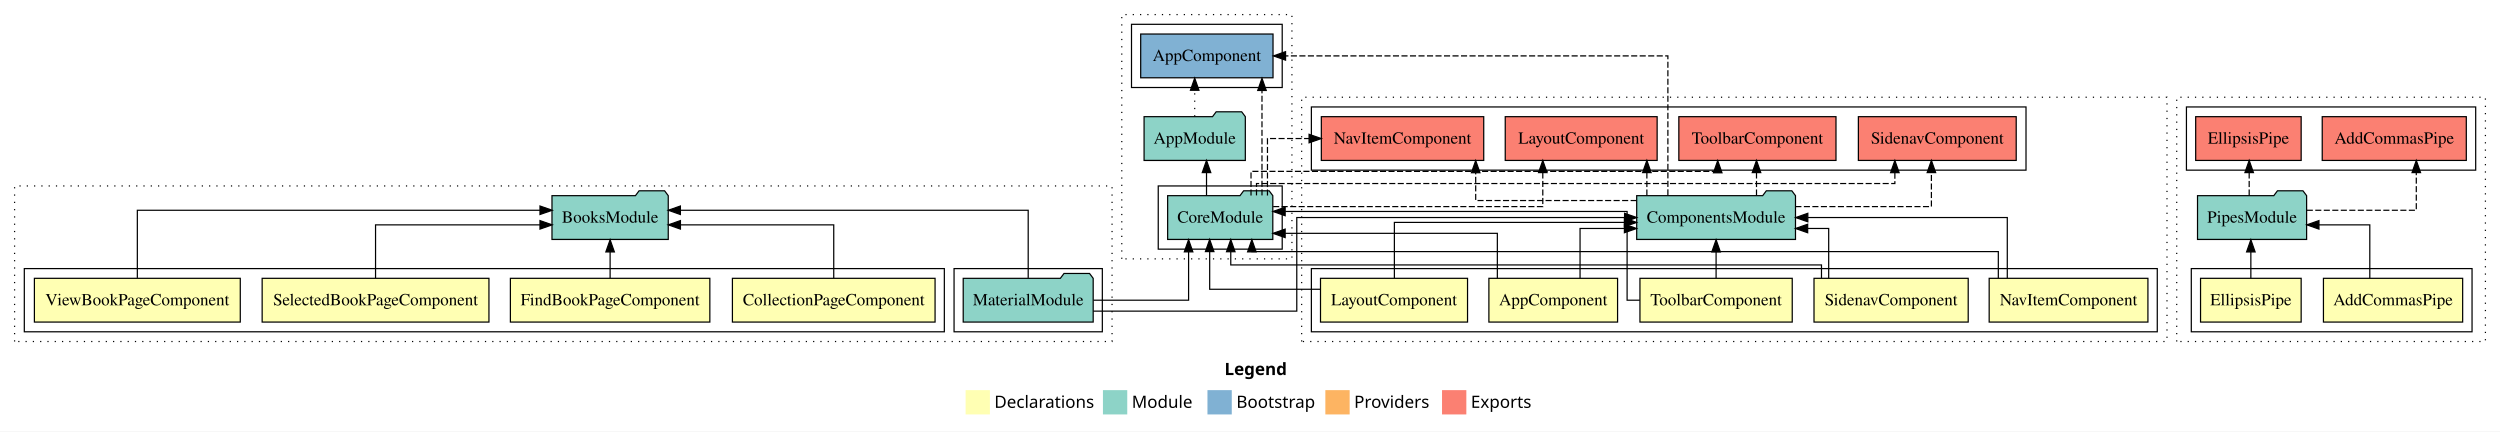
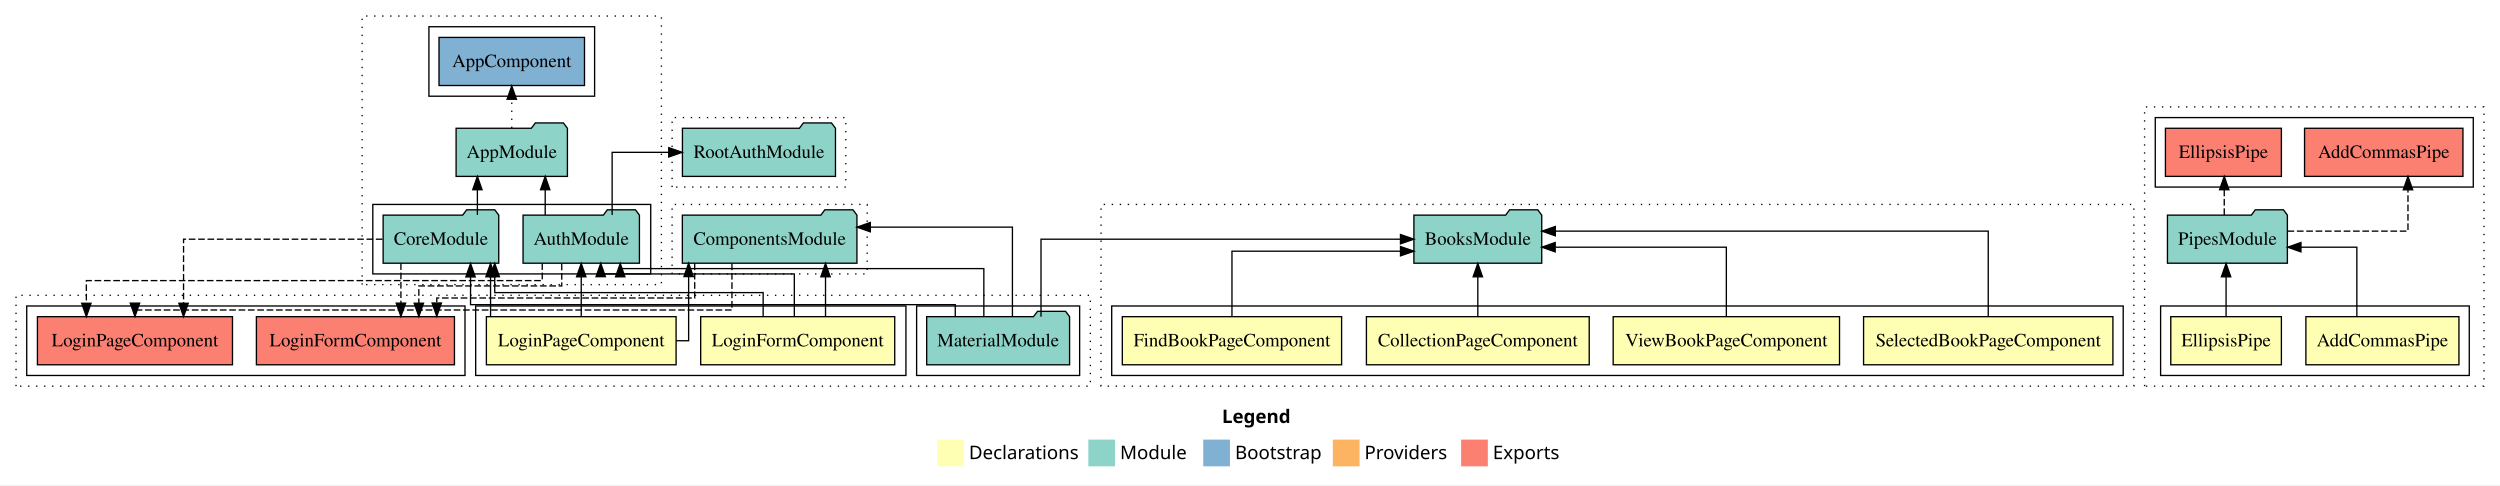
- <svg xmlns="http://www.w3.org/2000/svg" width="2057pt" height="355pt" viewBox="0.00 0.00 2057.00 355.00">
-   <g id="graph0" class="graph" transform="scale(1 1) rotate(0) translate(4 351)">
-     <polygon fill="#ffffff" stroke="transparent" points="-4,4 -4,-351 2053,-351 2053,4 -4,4" />
-     <text text-anchor="start" x="1003.509" y="-42.4" font-family="sans-serif" font-weight="bold" font-size="14.00" fill="#000000">Legend</text>
-     <polygon fill="#ffffb3" stroke="transparent" points="790.5,-10 790.5,-30 810.5,-30 810.5,-10 790.5,-10" />
-     <text text-anchor="start" x="814.129" y="-15.4" font-family="sans-serif" font-size="14.00" fill="#000000">  Declarations</text>
-     <polygon fill="#8dd3c7" stroke="transparent" points="903.5,-10 903.5,-30 923.5,-30 923.5,-10 903.5,-10" />
-     <text text-anchor="start" x="927.225" y="-15.4" font-family="sans-serif" font-size="14.00" fill="#000000">  Module</text>
-     <polygon fill="#80b1d3" stroke="transparent" points="989.5,-10 989.5,-30 1009.5,-30 1009.5,-10 989.5,-10" />
-     <text text-anchor="start" x="1013.281" y="-15.4" font-family="sans-serif" font-size="14.00" fill="#000000">  Bootstrap</text>
-     <polygon fill="#fdb462" stroke="transparent" points="1086.5,-10 1086.5,-30 1106.5,-30 1106.5,-10 1086.5,-10" />
-     <text text-anchor="start" x="1110.173" y="-15.4" font-family="sans-serif" font-size="14.00" fill="#000000">  Providers</text>
-     <polygon fill="#fb8072" stroke="transparent" points="1182.5,-10 1182.5,-30 1202.5,-30 1202.5,-10 1182.5,-10" />
-     <text text-anchor="start" x="1206.226" y="-15.4" font-family="sans-serif" font-size="14.00" fill="#000000">  Exports</text>
+ <svg xmlns="http://www.w3.org/2000/svg" width="1871pt" height="363pt" viewBox="0.00 0.00 1871.00 363.00">
+   <g id="graph0" class="graph" transform="scale(1 1) rotate(0) translate(4 359)">
+     <polygon fill="#ffffff" stroke="transparent" points="-4,4 -4,-359 1867,-359 1867,4 -4,4" />
+     <text text-anchor="start" x="910.509" y="-42.4" font-family="sans-serif" font-weight="bold" font-size="14.00" fill="#000000">Legend</text>
+     <polygon fill="#ffffb3" stroke="transparent" points="697.5,-10 697.5,-30 717.5,-30 717.5,-10 697.5,-10" />
+     <text text-anchor="start" x="721.129" y="-15.4" font-family="sans-serif" font-size="14.00" fill="#000000">  Declarations</text>
+     <polygon fill="#8dd3c7" stroke="transparent" points="810.5,-10 810.5,-30 830.5,-30 830.5,-10 810.5,-10" />
+     <text text-anchor="start" x="834.225" y="-15.4" font-family="sans-serif" font-size="14.00" fill="#000000">  Module</text>
+     <polygon fill="#80b1d3" stroke="transparent" points="896.5,-10 896.5,-30 916.5,-30 916.5,-10 896.5,-10" />
+     <text text-anchor="start" x="920.281" y="-15.4" font-family="sans-serif" font-size="14.00" fill="#000000">  Bootstrap</text>
+     <polygon fill="#fdb462" stroke="transparent" points="993.5,-10 993.5,-30 1013.5,-30 1013.5,-10 993.5,-10" />
+     <text text-anchor="start" x="1017.173" y="-15.4" font-family="sans-serif" font-size="14.00" fill="#000000">  Providers</text>
+     <polygon fill="#fb8072" stroke="transparent" points="1089.5,-10 1089.5,-30 1109.5,-30 1109.5,-10 1089.5,-10" />
+     <text text-anchor="start" x="1113.226" y="-15.4" font-family="sans-serif" font-size="14.00" fill="#000000">  Exports</text>
    <g id="clust1" class="cluster">
-       <polygon fill="none" stroke="#000000" stroke-dasharray="1,5" points="919,-138 919,-339 1059,-339 1059,-138 919,-138" />
+       <polygon fill="none" stroke="#000000" stroke-dasharray="1,5" points="267,-146 267,-347 491,-347 491,-146 267,-146" />
    </g>
    <g id="clust3" class="cluster">
-       <polygon fill="none" stroke="#000000" points="949,-146 949,-198 1051,-198 1051,-146 949,-146" />
+       <polygon fill="none" stroke="#000000" points="275,-154 275,-206 483,-206 483,-154 275,-154" />
    </g>
    <g id="clust5" class="cluster">
-       <polygon fill="none" stroke="#000000" points="927,-279 927,-331 1051,-331 1051,-279 927,-279" />
+       <polygon fill="none" stroke="#000000" points="317,-287 317,-339 441,-339 441,-287 317,-287" />
    </g>
    <g id="clust7" class="cluster">
-       <polygon fill="none" stroke="#000000" stroke-dasharray="1,5" points="8,-70 8,-198 911,-198 911,-70 8,-70" />
+       <polygon fill="none" stroke="#000000" stroke-dasharray="1,5" points="8,-70 8,-138 812,-138 812,-70 8,-70" />
    </g>
    <g id="clust8" class="cluster">
-       <polygon fill="none" stroke="#000000" points="16,-78 16,-130 773,-130 773,-78 16,-78" />
-     </g>
-     <g id="clust13" class="cluster">
-       <polygon fill="none" stroke="#000000" points="781,-78 781,-130 903,-130 903,-78 781,-78" />
-     </g>
-     <g id="clust17" class="cluster">
-       <polygon fill="none" stroke="#000000" stroke-dasharray="1,5" points="1067,-70 1067,-271 1779,-271 1779,-70 1067,-70" />
-     </g>
-     <g id="clust18" class="cluster">
-       <polygon fill="none" stroke="#000000" points="1075,-78 1075,-130 1771,-130 1771,-78 1075,-78" />
+       <polygon fill="none" stroke="#000000" points="352,-78 352,-130 674,-130 674,-78 352,-78" />
+     </g>
+     <g id="clust11" class="cluster">
+       <polygon fill="none" stroke="#000000" points="682,-78 682,-130 804,-130 804,-78 682,-78" />
+     </g>
+     <g id="clust12" class="cluster">
+       <polygon fill="none" stroke="#000000" points="16,-78 16,-130 344,-130 344,-78 16,-78" />
+     </g>
+     <g id="clust15" class="cluster">
+       <polygon fill="none" stroke="#000000" stroke-dasharray="1,5" points="820,-70 820,-206 1593,-206 1593,-70 820,-70" />
+     </g>
+     <g id="clust16" class="cluster">
+       <polygon fill="none" stroke="#000000" points="828,-78 828,-130 1585,-130 1585,-78 828,-78" />
    </g>
    <g id="clust25" class="cluster">
-       <polygon fill="none" stroke="#000000" points="1075,-211 1075,-263 1663,-263 1663,-211 1075,-211" />
-     </g>
-     <g id="clust45" class="cluster">
-       <polygon fill="none" stroke="#000000" stroke-dasharray="1,5" points="1787,-70 1787,-271 2041,-271 2041,-70 1787,-70" />
-     </g>
-     <g id="clust46" class="cluster">
-       <polygon fill="none" stroke="#000000" points="1799,-78 1799,-130 2030,-130 2030,-78 1799,-78" />
-     </g>
-     <g id="clust50" class="cluster">
-       <polygon fill="none" stroke="#000000" points="1795,-211 1795,-263 2033,-263 2033,-211 1795,-211" />
+       <polygon fill="none" stroke="#000000" stroke-dasharray="1,5" points="499,-154 499,-206 645,-206 645,-154 499,-154" />
+     </g>
+     <g id="clust47" class="cluster">
+       <polygon fill="none" stroke="#000000" stroke-dasharray="1,5" points="1601,-70 1601,-279 1855,-279 1855,-70 1601,-70" />
+     </g>
+     <g id="clust48" class="cluster">
+       <polygon fill="none" stroke="#000000" points="1613,-78 1613,-130 1844,-130 1844,-78 1613,-78" />
+     </g>
+     <g id="clust52" class="cluster">
+       <polygon fill="none" stroke="#000000" points="1609,-219 1609,-271 1847,-271 1847,-219 1609,-219" />
+     </g>
+     <g id="clust55" class="cluster">
+       <polygon fill="none" stroke="#000000" stroke-dasharray="1,5" points="499,-219 499,-271 629,-271 629,-219 499,-219" />
    </g>
    <g id="node1" class="node">
-       <polygon fill="#8dd3c7" stroke="#000000" points="1043.262,-190 1040.262,-194 1019.262,-194 1016.262,-190 956.738,-190 956.738,-154 1043.262,-154 1043.262,-190" />
-       <text text-anchor="middle" x="1000" y="-167.8" font-family="Times,serif" font-size="14.00" fill="#000000">CoreModule</text>
+       <polygon fill="#8dd3c7" stroke="#000000" points="474.548,-198 471.548,-202 450.548,-202 447.548,-198 387.452,-198 387.452,-162 474.548,-162 474.548,-198" />
+       <text text-anchor="middle" x="431" y="-175.8" font-family="Times,serif" font-size="14.00" fill="#000000">AuthModule</text>
+     </g>
+     <g id="node3" class="node">
+       <polygon fill="#8dd3c7" stroke="#000000" points="420.657,-263 417.657,-267 396.657,-267 393.657,-263 337.343,-263 337.343,-227 420.657,-227 420.657,-263" />
+       <text text-anchor="middle" x="379" y="-240.8" font-family="Times,serif" font-size="14.00" fill="#000000">AppModule</text>
+     </g>
+     <g id="edge1" class="edge">
+       <path fill="none" stroke="#000000" d="M404.027,-198.106C404.027,-198.106 404.027,-216.991 404.027,-216.991" />
+       <polygon fill="#000000" stroke="#000000" points="400.527,-216.991 404.027,-226.991 407.527,-216.991 400.527,-216.991" />
+     </g>
+     <g id="node8" class="node">
+       <polygon fill="#fb8072" stroke="#000000" points="336.11,-122 187.89,-122 187.89,-86 336.11,-86 336.11,-122" />
+       <text text-anchor="middle" x="262" y="-99.8" font-family="Times,serif" font-size="14.00" fill="#000000">LoginFormComponent </text>
+     </g>
+     <g id="edge7" class="edge">
+       <path fill="none" stroke="#000000" stroke-dasharray="5,2" d="M416.409,-161.68C416.409,-153.212 416.409,-145 416.409,-145 416.409,-145 309.462,-145 309.462,-145 309.462,-145 309.462,-132.102 309.462,-132.102" />
+       <polygon fill="#000000" stroke="#000000" points="312.962,-132.102 309.462,-122.103 305.962,-132.103 312.962,-132.102" />
+     </g>
+     <g id="node9" class="node">
+       <polygon fill="#fb8072" stroke="#000000" points="169.988,-122 24.012,-122 24.012,-86 169.988,-86 169.988,-122" />
+       <text text-anchor="middle" x="97" y="-99.8" font-family="Times,serif" font-size="14.00" fill="#000000">LoginPageComponent </text>
+     </g>
+     <g id="edge8" class="edge">
+       <path fill="none" stroke="#000000" stroke-dasharray="5,2" d="M401.818,-161.967C401.818,-155.147 401.818,-149 401.818,-149 401.818,-149 60.628,-149 60.628,-149 60.628,-149 60.628,-132.044 60.628,-132.044" />
+       <polygon fill="#000000" stroke="#000000" points="64.128,-132.044 60.628,-122.044 57.128,-132.044 64.128,-132.044" />
+     </g>
+     <g id="node21" class="node">
+       <polygon fill="#8dd3c7" stroke="#000000" points="621.274,-263 618.274,-267 597.274,-267 594.274,-263 506.726,-263 506.726,-227 621.274,-227 621.274,-263" />
+       <text text-anchor="middle" x="564" y="-240.8" font-family="Times,serif" font-size="14.00" fill="#000000">RootAuthModule</text>
+     </g>
+     <g id="edge28" class="edge">
+       <path fill="none" stroke="#000000" d="M454.122,-198.106C454.122,-217.339 454.122,-245 454.122,-245 454.122,-245 496.486,-245 496.486,-245" />
+       <polygon fill="#000000" stroke="#000000" points="496.486,-248.5 506.486,-245 496.486,-241.5 496.486,-248.5" />
    </g>
    <g id="node2" class="node">
-       <polygon fill="#8dd3c7" stroke="#000000" points="1020.657,-255 1017.657,-259 996.657,-259 993.657,-255 937.343,-255 937.343,-219 1020.657,-219 1020.657,-255" />
-       <text text-anchor="middle" x="979" y="-232.8" font-family="Times,serif" font-size="14.00" fill="#000000">AppModule</text>
-     </g>
-     <g id="edge1" class="edge">
-       <path fill="none" stroke="#000000" d="M988.724,-190.106C988.724,-190.106 988.724,-208.991 988.724,-208.991" />
-       <polygon fill="#000000" stroke="#000000" points="985.224,-208.991 988.724,-218.991 992.224,-208.991 985.224,-208.991" />
-     </g>
-     <g id="node3" class="node">
-       <polygon fill="#80b1d3" stroke="#000000" points="1043.439,-323 934.561,-323 934.561,-287 1043.439,-287 1043.439,-323" />
-       <text text-anchor="middle" x="989" y="-300.8" font-family="Times,serif" font-size="14.00" fill="#000000">AppComponent </text>
+       <polygon fill="#8dd3c7" stroke="#000000" points="369.262,-198 366.262,-202 345.262,-202 342.262,-198 282.738,-198 282.738,-162 369.262,-162 369.262,-198" />
+       <text text-anchor="middle" x="326" y="-175.8" font-family="Times,serif" font-size="14.00" fill="#000000">CoreModule</text>
+     </g>
+     <g id="edge2" class="edge">
+       <path fill="none" stroke="#000000" d="M353.276,-198.106C353.276,-198.106 353.276,-216.991 353.276,-216.991" />
+       <polygon fill="#000000" stroke="#000000" points="349.776,-216.991 353.276,-226.991 356.776,-216.991 349.776,-216.991" />
+     </g>
+     <g id="edge22" class="edge">
+       <path fill="none" stroke="#000000" stroke-dasharray="5,2" d="M296.041,-161.989C296.041,-161.989 296.041,-132.145 296.041,-132.145" />
+       <polygon fill="#000000" stroke="#000000" points="299.541,-132.145 296.041,-122.145 292.541,-132.145 299.541,-132.145" />
+     </g>
+     <g id="edge23" class="edge">
+       <path fill="none" stroke="#000000" stroke-dasharray="5,2" d="M282.29,-180C225.456,-180 133.372,-180 133.372,-180 133.372,-180 133.372,-132.011 133.372,-132.011" />
+       <polygon fill="#000000" stroke="#000000" points="136.872,-132.011 133.372,-122.011 129.872,-132.011 136.872,-132.011" />
+     </g>
+     <g id="node4" class="node">
+       <polygon fill="#80b1d3" stroke="#000000" points="433.439,-331 324.561,-331 324.561,-295 433.439,-295 433.439,-331" />
+       <text text-anchor="middle" x="379" y="-308.8" font-family="Times,serif" font-size="14.00" fill="#000000">AppComponent </text>
+     </g>
+     <g id="edge3" class="edge">
+       <path fill="none" stroke="#000000" stroke-dasharray="1,5" d="M379,-263.223C379,-263.223 379,-284.727 379,-284.727" />
+       <polygon fill="#000000" stroke="#000000" points="375.5,-284.727 379,-294.727 382.5,-284.727 375.5,-284.727" />
+     </g>
+     <g id="node5" class="node">
+       <polygon fill="#ffffb3" stroke="#000000" points="665.609,-122 520.391,-122 520.391,-86 665.609,-86 665.609,-122" />
+       <text text-anchor="middle" x="593" y="-99.8" font-family="Times,serif" font-size="14.00" fill="#000000">LoginFormComponent</text>
+     </g>
+     <g id="edge4" class="edge">
+       <path fill="none" stroke="#000000" d="M590.476,-122.051C590.476,-136.373 590.476,-154 590.476,-154 590.476,-154 445.591,-154 445.591,-154 445.591,-154 445.591,-154.794 445.591,-154.794" />
+       <polygon fill="#000000" stroke="#000000" points="442.091,-151.942 445.591,-161.942 449.091,-151.942 442.091,-151.942" />
+     </g>
+     <g id="edge19" class="edge">
+       <path fill="none" stroke="#000000" d="M567.133,-122.422C567.133,-131.279 567.133,-140 567.133,-140 567.133,-140 366.256,-140 366.256,-140 366.256,-140 366.256,-151.873 366.256,-151.873" />
+       <polygon fill="#000000" stroke="#000000" points="362.756,-151.873 366.256,-161.873 369.756,-151.873 362.756,-151.873" />
+     </g>
+     <g id="node15" class="node">
+       <polygon fill="#8dd3c7" stroke="#000000" points="637.327,-198 634.327,-202 613.327,-202 610.327,-198 506.673,-198 506.673,-162 637.327,-162 637.327,-198" />
+       <text text-anchor="middle" x="572" y="-175.8" font-family="Times,serif" font-size="14.00" fill="#000000">ComponentsModule</text>
+     </g>
+     <g id="edge14" class="edge">
+       <path fill="none" stroke="#000000" d="M613.82,-122.011C613.82,-122.011 613.82,-151.855 613.82,-151.855" />
+       <polygon fill="#000000" stroke="#000000" points="610.32,-151.855 613.82,-161.855 617.32,-151.855 610.32,-151.855" />
+     </g>
+     <g id="node6" class="node">
+       <polygon fill="#ffffb3" stroke="#000000" points="501.987,-122 360.013,-122 360.013,-86 501.987,-86 501.987,-122" />
+       <text text-anchor="middle" x="431" y="-99.8" font-family="Times,serif" font-size="14.00" fill="#000000">LoginPageComponent</text>
+     </g>
+     <g id="edge5" class="edge">
+       <path fill="none" stroke="#000000" d="M431,-122.011C431,-122.011 431,-151.855 431,-151.855" />
+       <polygon fill="#000000" stroke="#000000" points="427.5,-151.855 431,-161.855 434.5,-151.855 427.5,-151.855" />
+     </g>
+     <g id="edge20" class="edge">
+       <path fill="none" stroke="#000000" d="M363.131,-122.011C363.131,-122.011 363.131,-151.855 363.131,-151.855" />
+       <polygon fill="#000000" stroke="#000000" points="359.631,-151.855 363.131,-161.855 366.631,-151.855 359.631,-151.855" />
+     </g>
+     <g id="edge15" class="edge">
+       <path fill="none" stroke="#000000" d="M502.153,-104C507.797,-104 511.373,-104 511.373,-104 511.373,-104 511.373,-151.989 511.373,-151.989" />
+       <polygon fill="#000000" stroke="#000000" points="507.873,-151.989 511.373,-161.989 514.873,-151.989 507.873,-151.989" />
+     </g>
+     <g id="node7" class="node">
+       <polygon fill="#8dd3c7" stroke="#000000" points="796.471,-122 793.471,-126 772.471,-126 769.471,-122 689.529,-122 689.529,-86 796.471,-86 796.471,-122" />
+       <text text-anchor="middle" x="743" y="-99.8" font-family="Times,serif" font-size="14.00" fill="#000000">MaterialModule</text>
+     </g>
+     <g id="edge6" class="edge">
+       <path fill="none" stroke="#000000" d="M732.303,-122.282C732.303,-137.948 732.303,-158 732.303,-158 732.303,-158 460.182,-158 460.182,-158 460.182,-158 460.182,-158.383 460.182,-158.383" />
+       <polygon fill="#000000" stroke="#000000" points="456.683,-151.832 460.182,-161.832 463.683,-151.832 456.683,-151.832" />
+     </g>
+     <g id="edge21" class="edge">
+       <path fill="none" stroke="#000000" d="M710.909,-122.159C710.909,-127.043 710.909,-131 710.909,-131 710.909,-131 348.156,-131 348.156,-131 348.156,-131 348.156,-151.754 348.156,-151.754" />
+       <polygon fill="#000000" stroke="#000000" points="344.656,-151.754 348.156,-161.754 351.656,-151.754 344.656,-151.754" />
+     </g>
+     <g id="node14" class="node">
+       <polygon fill="#8dd3c7" stroke="#000000" points="1149.832,-198 1146.832,-202 1125.832,-202 1122.832,-198 1054.168,-198 1054.168,-162 1149.832,-162 1149.832,-198" />
+       <text text-anchor="middle" x="1102" y="-175.8" font-family="Times,serif" font-size="14.00" fill="#000000">BooksModule</text>
+     </g>
+     <g id="edge13" class="edge">
+       <path fill="none" stroke="#000000" d="M775.091,-122.011C775.091,-144.485 775.091,-180 775.091,-180 775.091,-180 1044.114,-180 1044.114,-180" />
+       <polygon fill="#000000" stroke="#000000" points="1044.115,-183.5 1054.114,-180 1044.114,-176.5 1044.115,-183.5" />
+     </g>
+     <g id="edge16" class="edge">
+       <path fill="none" stroke="#000000" d="M753.697,-122.026C753.697,-146.977 753.697,-189 753.697,-189 753.697,-189 647.34,-189 647.34,-189" />
+       <polygon fill="#000000" stroke="#000000" points="647.34,-185.5 637.34,-189 647.34,-192.5 647.34,-185.5" />
+     </g>
+     <g id="node10" class="node">
+       <polygon fill="#ffffb3" stroke="#000000" points="1185.372,-122 1018.628,-122 1018.628,-86 1185.372,-86 1185.372,-122" />
+       <text text-anchor="middle" x="1102" y="-99.8" font-family="Times,serif" font-size="14.00" fill="#000000">CollectionPageComponent</text>
+     </g>
+     <g id="edge9" class="edge">
+       <path fill="none" stroke="#000000" d="M1102,-122.011C1102,-122.011 1102,-151.855 1102,-151.855" />
+       <polygon fill="#000000" stroke="#000000" points="1098.5,-151.855 1102,-161.855 1105.5,-151.855 1098.5,-151.855" />
+     </g>
+     <g id="node11" class="node">
+       <polygon fill="#ffffb3" stroke="#000000" points="1000.055,-122 835.945,-122 835.945,-86 1000.055,-86 1000.055,-122" />
+       <text text-anchor="middle" x="918" y="-99.8" font-family="Times,serif" font-size="14.00" fill="#000000">FindBookPageComponent</text>
+     </g>
+     <g id="edge10" class="edge">
+       <path fill="none" stroke="#000000" d="M918,-122.308C918,-142.145 918,-171 918,-171 918,-171 1044.137,-171 1044.137,-171" />
+       <polygon fill="#000000" stroke="#000000" points="1044.137,-174.5 1054.137,-171 1044.137,-167.5 1044.137,-174.5" />
+     </g>
+     <g id="node12" class="node">
+       <polygon fill="#ffffb3" stroke="#000000" points="1577.303,-122 1390.697,-122 1390.697,-86 1577.303,-86 1577.303,-122" />
+       <text text-anchor="middle" x="1484" y="-99.8" font-family="Times,serif" font-size="14.00" fill="#000000">SelectedBookPageComponent</text>
+     </g>
+     <g id="edge11" class="edge">
+       <path fill="none" stroke="#000000" d="M1484,-122.198C1484,-146.356 1484,-186 1484,-186 1484,-186 1159.994,-186 1159.994,-186" />
+       <polygon fill="#000000" stroke="#000000" points="1159.994,-182.5 1149.994,-186 1159.994,-189.5 1159.994,-182.5" />
+     </g>
+     <g id="node13" class="node">
+       <polygon fill="#ffffb3" stroke="#000000" points="1372.699,-122 1203.301,-122 1203.301,-86 1372.699,-86 1372.699,-122" />
+       <text text-anchor="middle" x="1288" y="-99.8" font-family="Times,serif" font-size="14.00" fill="#000000">ViewBookPageComponent</text>
+     </g>
+     <g id="edge12" class="edge">
+       <path fill="none" stroke="#000000" d="M1288,-122.027C1288,-142.767 1288,-174 1288,-174 1288,-174 1159.9,-174 1159.9,-174" />
+       <polygon fill="#000000" stroke="#000000" points="1159.9,-170.5 1149.9,-174 1159.9,-177.5 1159.9,-170.5" />
+     </g>
+     <g id="edge17" class="edge">
+       <path fill="none" stroke="#000000" stroke-dasharray="5,2" d="M515.909,-161.85C515.909,-149.729 515.909,-136 515.909,-136 515.909,-136 322.883,-136 322.883,-136 322.883,-136 322.883,-132.243 322.883,-132.243" />
+       <polygon fill="#000000" stroke="#000000" points="326.383,-132.243 322.883,-122.243 319.383,-132.243 326.383,-132.243" />
+     </g>
+     <g id="edge18" class="edge">
+       <path fill="none" stroke="#000000" stroke-dasharray="5,2" d="M543.789,-161.76C543.789,-146.429 543.789,-127 543.789,-127 543.789,-127 97,-127 97,-127 97,-127 97,-126.512 97,-126.512" />
+       <polygon fill="#000000" stroke="#000000" points="100.5,-132.122 97,-122.122 93.5,-132.122 100.5,-132.122" />
+     </g>
+     <g id="node16" class="node">
+       <polygon fill="#ffffb3" stroke="#000000" points="1836.272,-122 1721.728,-122 1721.728,-86 1836.272,-86 1836.272,-122" />
+       <text text-anchor="middle" x="1779" y="-99.8" font-family="Times,serif" font-size="14.00" fill="#000000">AddCommasPipe</text>
+     </g>
+     <g id="node18" class="node">
+       <polygon fill="#8dd3c7" stroke="#000000" points="1707.882,-198 1704.882,-202 1683.882,-202 1680.882,-198 1618.118,-198 1618.118,-162 1707.882,-162 1707.882,-198" />
+       <text text-anchor="middle" x="1663" y="-175.8" font-family="Times,serif" font-size="14.00" fill="#000000">PipesModule</text>
+     </g>
+     <g id="edge24" class="edge">
+       <path fill="none" stroke="#000000" d="M1759.871,-122.027C1759.871,-142.767 1759.871,-174 1759.871,-174 1759.871,-174 1718.033,-174 1718.033,-174" />
+       <polygon fill="#000000" stroke="#000000" points="1718.033,-170.5 1708.033,-174 1718.033,-177.5 1718.033,-170.5" />
+     </g>
+     <g id="node17" class="node">
+       <polygon fill="#ffffb3" stroke="#000000" points="1703.392,-122 1620.608,-122 1620.608,-86 1703.392,-86 1703.392,-122" />
+       <text text-anchor="middle" x="1662" y="-99.8" font-family="Times,serif" font-size="14.00" fill="#000000">EllipsisPipe</text>
    </g>
    <g id="edge25" class="edge">
-       <path fill="none" stroke="#000000" stroke-dasharray="5,2" d="M1034.36,-190.214C1034.36,-190.214 1034.36,-276.579 1034.36,-276.579" />
-       <polygon fill="#000000" stroke="#000000" points="1030.86,-276.579 1034.36,-286.579 1037.86,-276.579 1030.86,-276.579" />
-     </g>
-     <g id="node16" class="node">
-       <polygon fill="#fb8072" stroke="#000000" points="1359.491,-255 1234.509,-255 1234.509,-219 1359.491,-219 1359.491,-255" />
-       <text text-anchor="middle" x="1297" y="-232.8" font-family="Times,serif" font-size="14.00" fill="#000000">LayoutComponent </text>
+       <path fill="none" stroke="#000000" d="M1662,-122.011C1662,-122.011 1662,-151.855 1662,-151.855" />
+       <polygon fill="#000000" stroke="#000000" points="1658.5,-151.855 1662,-161.855 1665.5,-151.855 1658.5,-151.855" />
+     </g>
+     <g id="node19" class="node">
+       <polygon fill="#fb8072" stroke="#000000" points="1839.272,-263 1720.728,-263 1720.728,-227 1839.272,-227 1839.272,-263" />
+       <text text-anchor="middle" x="1780" y="-240.8" font-family="Times,serif" font-size="14.00" fill="#000000">AddCommasPipe </text>
    </g>
    <g id="edge26" class="edge">
-       <path fill="none" stroke="#000000" stroke-dasharray="5,2" d="M1043.53,-181C1118.826,-181 1265.41,-181 1265.41,-181 1265.41,-181 1265.41,-208.973 1265.41,-208.973" />
-       <polygon fill="#000000" stroke="#000000" points="1261.91,-208.973 1265.41,-218.973 1268.91,-208.973 1261.91,-208.973" />
-     </g>
-     <g id="node17" class="node">
-       <polygon fill="#fb8072" stroke="#000000" points="1216.81,-255 1083.19,-255 1083.19,-219 1216.81,-219 1216.81,-255" />
-       <text text-anchor="middle" x="1150" y="-232.8" font-family="Times,serif" font-size="14.00" fill="#000000">NavItemComponent </text>
+       <path fill="none" stroke="#000000" stroke-dasharray="5,2" d="M1707.996,-186C1747.305,-186 1798.129,-186 1798.129,-186 1798.129,-186 1798.129,-216.977 1798.129,-216.977" />
+       <polygon fill="#000000" stroke="#000000" points="1794.629,-216.977 1798.129,-226.977 1801.629,-216.977 1794.629,-216.977" />
+     </g>
+     <g id="node20" class="node">
+       <polygon fill="#fb8072" stroke="#000000" points="1703.393,-263 1616.607,-263 1616.607,-227 1703.393,-227 1703.393,-263" />
+       <text text-anchor="middle" x="1660" y="-240.8" font-family="Times,serif" font-size="14.00" fill="#000000">EllipsisPipe </text>
    </g>
    <g id="edge27" class="edge">
-       <path fill="none" stroke="#000000" stroke-dasharray="5,2" d="M1038.87,-190.106C1038.87,-209.339 1038.87,-237 1038.87,-237 1038.87,-237 1073.111,-237 1073.111,-237" />
-       <polygon fill="#000000" stroke="#000000" points="1073.111,-240.5 1083.111,-237 1073.111,-233.5 1073.111,-240.5" />
-     </g>
-     <g id="node18" class="node">
-       <polygon fill="#fb8072" stroke="#000000" points="1654.935,-255 1525.065,-255 1525.065,-219 1654.935,-219 1654.935,-255" />
-       <text text-anchor="middle" x="1590" y="-232.8" font-family="Times,serif" font-size="14.00" fill="#000000">SidenavComponent </text>
-     </g>
-     <g id="edge28" class="edge">
-       <path fill="none" stroke="#000000" stroke-dasharray="5,2" d="M1029.849,-190.207C1029.849,-195.555 1029.849,-200 1029.849,-200 1029.849,-200 1555.094,-200 1555.094,-200 1555.094,-200 1555.094,-208.934 1555.094,-208.934" />
-       <polygon fill="#000000" stroke="#000000" points="1551.594,-208.934 1555.094,-218.934 1558.594,-208.934 1551.594,-208.934" />
-     </g>
-     <g id="node19" class="node">
-       <polygon fill="#fb8072" stroke="#000000" points="1506.651,-255 1377.349,-255 1377.349,-219 1506.651,-219 1506.651,-255" />
-       <text text-anchor="middle" x="1442" y="-232.8" font-family="Times,serif" font-size="14.00" fill="#000000">ToolbarComponent </text>
-     </g>
-     <g id="edge29" class="edge">
-       <path fill="none" stroke="#000000" stroke-dasharray="5,2" d="M1025.339,-190.11C1025.339,-199.897 1025.339,-210 1025.339,-210 1025.339,-210 1409.338,-210 1409.338,-210 1409.338,-210 1409.338,-210.884 1409.338,-210.884" />
-       <polygon fill="#000000" stroke="#000000" points="1405.838,-208.841 1409.338,-218.841 1412.838,-208.841 1405.838,-208.841" />
-     </g>
-     <g id="edge2" class="edge">
-       <path fill="none" stroke="#000000" stroke-dasharray="1,5" d="M979,-255.223C979,-255.223 979,-276.727 979,-276.727" />
-       <polygon fill="#000000" stroke="#000000" points="975.5,-276.727 979,-286.727 982.5,-276.727 975.5,-276.727" />
-     </g>
-     <g id="node4" class="node">
-       <polygon fill="#ffffb3" stroke="#000000" points="765.372,-122 598.628,-122 598.628,-86 765.372,-86 765.372,-122" />
-       <text text-anchor="middle" x="682" y="-99.8" font-family="Times,serif" font-size="14.00" fill="#000000">CollectionPageComponent</text>
-     </g>
-     <g id="node8" class="node">
-       <polygon fill="#8dd3c7" stroke="#000000" points="545.832,-190 542.832,-194 521.832,-194 518.832,-190 450.168,-190 450.168,-154 545.832,-154 545.832,-190" />
-       <text text-anchor="middle" x="498" y="-167.8" font-family="Times,serif" font-size="14.00" fill="#000000">BooksModule</text>
-     </g>
-     <g id="edge3" class="edge">
-       <path fill="none" stroke="#000000" d="M682,-122.267C682,-140.555 682,-166 682,-166 682,-166 555.864,-166 555.864,-166" />
-       <polygon fill="#000000" stroke="#000000" points="555.864,-162.5 545.864,-166 555.864,-169.5 555.864,-162.5" />
-     </g>
-     <g id="node5" class="node">
-       <polygon fill="#ffffb3" stroke="#000000" points="580.055,-122 415.945,-122 415.945,-86 580.055,-86 580.055,-122" />
-       <text text-anchor="middle" x="498" y="-99.8" font-family="Times,serif" font-size="14.00" fill="#000000">FindBookPageComponent</text>
-     </g>
-     <g id="edge4" class="edge">
-       <path fill="none" stroke="#000000" d="M498,-122.223C498,-122.223 498,-143.727 498,-143.727" />
-       <polygon fill="#000000" stroke="#000000" points="494.5,-143.727 498,-153.727 501.5,-143.727 494.5,-143.727" />
-     </g>
-     <g id="node6" class="node">
-       <polygon fill="#ffffb3" stroke="#000000" points="398.303,-122 211.697,-122 211.697,-86 398.303,-86 398.303,-122" />
-       <text text-anchor="middle" x="305" y="-99.8" font-family="Times,serif" font-size="14.00" fill="#000000">SelectedBookPageComponent</text>
-     </g>
-     <g id="edge5" class="edge">
-       <path fill="none" stroke="#000000" d="M305,-122.267C305,-140.555 305,-166 305,-166 305,-166 440.292,-166 440.292,-166" />
-       <polygon fill="#000000" stroke="#000000" points="440.292,-169.5 450.292,-166 440.292,-162.5 440.292,-169.5" />
-     </g>
-     <g id="node7" class="node">
-       <polygon fill="#ffffb3" stroke="#000000" points="193.699,-122 24.301,-122 24.301,-86 193.699,-86 193.699,-122" />
-       <text text-anchor="middle" x="109" y="-99.8" font-family="Times,serif" font-size="14.00" fill="#000000">ViewBookPageComponent</text>
-     </g>
-     <g id="edge6" class="edge">
-       <path fill="none" stroke="#000000" d="M109,-122.292C109,-144.206 109,-178 109,-178 109,-178 440.301,-178 440.301,-178" />
-       <polygon fill="#000000" stroke="#000000" points="440.301,-181.5 450.301,-178 440.301,-174.5 440.301,-181.5" />
-     </g>
-     <g id="node9" class="node">
-       <polygon fill="#8dd3c7" stroke="#000000" points="895.471,-122 892.471,-126 871.471,-126 868.471,-122 788.529,-122 788.529,-86 895.471,-86 895.471,-122" />
-       <text text-anchor="middle" x="842" y="-99.8" font-family="Times,serif" font-size="14.00" fill="#000000">MaterialModule</text>
-     </g>
-     <g id="edge24" class="edge">
-       <path fill="none" stroke="#000000" d="M895.678,-104C932.215,-104 973.971,-104 973.971,-104 973.971,-104 973.971,-143.777 973.971,-143.777" />
-       <polygon fill="#000000" stroke="#000000" points="970.472,-143.777 973.971,-153.777 977.472,-143.777 970.472,-143.777" />
-     </g>
-     <g id="edge7" class="edge">
-       <path fill="none" stroke="#000000" d="M842,-122.292C842,-144.206 842,-178 842,-178 842,-178 555.832,-178 555.832,-178" />
-       <polygon fill="#000000" stroke="#000000" points="555.832,-174.5 545.832,-178 555.832,-181.5 555.832,-174.5" />
-     </g>
-     <g id="node15" class="node">
-       <polygon fill="#8dd3c7" stroke="#000000" points="1473.327,-190 1470.327,-194 1449.327,-194 1446.327,-190 1342.673,-190 1342.673,-154 1473.327,-154 1473.327,-190" />
-       <text text-anchor="middle" x="1408" y="-167.8" font-family="Times,serif" font-size="14.00" fill="#000000">ComponentsModule</text>
-     </g>
-     <g id="edge13" class="edge">
-       <path fill="none" stroke="#000000" d="M895.495,-95C960.897,-95 1062.987,-95 1062.987,-95 1062.987,-95 1062.987,-172 1062.987,-172 1062.987,-172 1332.7,-172 1332.7,-172" />
-       <polygon fill="#000000" stroke="#000000" points="1332.7,-175.5 1342.7,-172 1332.7,-168.5 1332.7,-175.5" />
-     </g>
-     <g id="node10" class="node">
-       <polygon fill="#ffffb3" stroke="#000000" points="1326.94,-122 1221.06,-122 1221.06,-86 1326.94,-86 1326.94,-122" />
-       <text text-anchor="middle" x="1274" y="-99.8" font-family="Times,serif" font-size="14.00" fill="#000000">AppComponent</text>
-     </g>
-     <g id="edge19" class="edge">
-       <path fill="none" stroke="#000000" d="M1228.018,-122.009C1228.018,-138.049 1228.018,-159 1228.018,-159 1228.018,-159 1053.425,-159 1053.425,-159" />
-       <polygon fill="#000000" stroke="#000000" points="1053.425,-155.5 1043.425,-159 1053.425,-162.5 1053.425,-155.5" />
-     </g>
-     <g id="edge8" class="edge">
-       <path fill="none" stroke="#000000" d="M1296.065,-122.022C1296.065,-139.373 1296.065,-163 1296.065,-163 1296.065,-163 1332.563,-163 1332.563,-163" />
-       <polygon fill="#000000" stroke="#000000" points="1332.563,-166.5 1342.563,-163 1332.563,-159.5 1332.563,-166.5" />
-     </g>
-     <g id="node11" class="node">
-       <polygon fill="#ffffb3" stroke="#000000" points="1203.49,-122 1082.51,-122 1082.51,-86 1203.49,-86 1203.49,-122" />
-       <text text-anchor="middle" x="1143" y="-99.8" font-family="Times,serif" font-size="14.00" fill="#000000">LayoutComponent</text>
-     </g>
-     <g id="edge20" class="edge">
-       <path fill="none" stroke="#000000" d="M1082.181,-113C1039.984,-113 991.324,-113 991.324,-113 991.324,-113 991.324,-143.977 991.324,-143.977" />
-       <polygon fill="#000000" stroke="#000000" points="987.824,-143.977 991.324,-153.977 994.824,-143.977 987.824,-143.977" />
-     </g>
-     <g id="edge9" class="edge">
-       <path fill="none" stroke="#000000" d="M1143.295,-122.169C1143.295,-141.09 1143.295,-168 1143.295,-168 1143.295,-168 1332.567,-168 1332.567,-168" />
-       <polygon fill="#000000" stroke="#000000" points="1332.567,-171.5 1342.567,-168 1332.567,-164.5 1332.567,-171.5" />
-     </g>
-     <g id="node12" class="node">
-       <polygon fill="#ffffb3" stroke="#000000" points="1763.31,-122 1632.69,-122 1632.69,-86 1763.31,-86 1763.31,-122" />
-       <text text-anchor="middle" x="1698" y="-99.8" font-family="Times,serif" font-size="14.00" fill="#000000">NavItemComponent</text>
-     </g>
-     <g id="edge21" class="edge">
-       <path fill="none" stroke="#000000" d="M1640.219,-122.127C1640.219,-132.711 1640.219,-144 1640.219,-144 1640.219,-144 1026.028,-144 1026.028,-144 1026.028,-144 1026.028,-144.979 1026.028,-144.979" />
-       <polygon fill="#000000" stroke="#000000" points="1022.529,-143.793 1026.028,-153.793 1029.529,-143.793 1022.529,-143.793" />
-     </g>
-     <g id="edge10" class="edge">
-       <path fill="none" stroke="#000000" d="M1647.593,-122.223C1647.593,-142.365 1647.593,-172 1647.593,-172 1647.593,-172 1483.47,-172 1483.47,-172" />
-       <polygon fill="#000000" stroke="#000000" points="1483.47,-168.5 1473.47,-172 1483.47,-175.5 1483.47,-168.5" />
-     </g>
-     <g id="node13" class="node">
-       <polygon fill="#ffffb3" stroke="#000000" points="1615.436,-122 1488.564,-122 1488.564,-86 1615.436,-86 1615.436,-122" />
-       <text text-anchor="middle" x="1552" y="-99.8" font-family="Times,serif" font-size="14.00" fill="#000000">SidenavComponent</text>
-     </g>
-     <g id="edge22" class="edge">
-       <path fill="none" stroke="#000000" d="M1494.714,-122.201C1494.714,-128.028 1494.714,-133 1494.714,-133 1494.714,-133 1008.676,-133 1008.676,-133 1008.676,-133 1008.676,-143.87 1008.676,-143.87" />
-       <polygon fill="#000000" stroke="#000000" points="1005.176,-143.87 1008.676,-153.87 1012.176,-143.87 1005.176,-143.87" />
-     </g>
-     <g id="edge11" class="edge">
-       <path fill="none" stroke="#000000" d="M1500.645,-122.022C1500.645,-139.373 1500.645,-163 1500.645,-163 1500.645,-163 1483.349,-163 1483.349,-163" />
-       <polygon fill="#000000" stroke="#000000" points="1483.349,-159.5 1473.349,-163 1483.349,-166.5 1483.349,-159.5" />
-     </g>
-     <g id="node14" class="node">
-       <polygon fill="#ffffb3" stroke="#000000" points="1470.651,-122 1345.349,-122 1345.349,-86 1470.651,-86 1470.651,-122" />
-       <text text-anchor="middle" x="1408" y="-99.8" font-family="Times,serif" font-size="14.00" fill="#000000">ToolbarComponent</text>
-     </g>
-     <g id="edge23" class="edge">
-       <path fill="none" stroke="#000000" d="M1345.269,-104C1338.935,-104 1334.778,-104 1334.778,-104 1334.778,-104 1334.778,-177 1334.778,-177 1334.778,-177 1053.423,-177 1053.423,-177" />
-       <polygon fill="#000000" stroke="#000000" points="1053.423,-173.5 1043.423,-177 1053.423,-180.5 1053.423,-173.5" />
-     </g>
-     <g id="edge12" class="edge">
-       <path fill="none" stroke="#000000" d="M1408,-122.223C1408,-122.223 1408,-143.727 1408,-143.727" />
-       <polygon fill="#000000" stroke="#000000" points="1404.5,-143.727 1408,-153.727 1411.5,-143.727 1404.5,-143.727" />
-     </g>
-     <g id="edge14" class="edge">
-       <path fill="none" stroke="#000000" stroke-dasharray="5,2" d="M1368.335,-190.214C1368.335,-226.64 1368.335,-305 1368.335,-305 1368.335,-305 1053.753,-305 1053.753,-305" />
-       <polygon fill="#000000" stroke="#000000" points="1053.754,-301.5 1043.753,-305 1053.753,-308.5 1053.754,-301.5" />
-     </g>
-     <g id="edge15" class="edge">
-       <path fill="none" stroke="#000000" stroke-dasharray="5,2" d="M1351.041,-190.106C1351.041,-190.106 1351.041,-208.991 1351.041,-208.991" />
-       <polygon fill="#000000" stroke="#000000" points="1347.541,-208.991 1351.041,-218.991 1354.541,-208.991 1347.541,-208.991" />
-     </g>
-     <g id="edge16" class="edge">
-       <path fill="none" stroke="#000000" stroke-dasharray="5,2" d="M1342.685,-186C1285.07,-186 1210.2,-186 1210.2,-186 1210.2,-186 1210.2,-208.876 1210.2,-208.876" />
-       <polygon fill="#000000" stroke="#000000" points="1206.7,-208.876 1210.2,-218.876 1213.7,-208.876 1206.7,-208.876" />
-     </g>
-     <g id="edge17" class="edge">
-       <path fill="none" stroke="#000000" stroke-dasharray="5,2" d="M1473.212,-181C1523.724,-181 1585.156,-181 1585.156,-181 1585.156,-181 1585.156,-208.973 1585.156,-208.973" />
-       <polygon fill="#000000" stroke="#000000" points="1581.656,-208.973 1585.156,-218.973 1588.656,-208.973 1581.656,-208.973" />
-     </g>
-     <g id="edge18" class="edge">
-       <path fill="none" stroke="#000000" stroke-dasharray="5,2" d="M1441.251,-190.106C1441.251,-190.106 1441.251,-208.991 1441.251,-208.991" />
-       <polygon fill="#000000" stroke="#000000" points="1437.751,-208.991 1441.251,-218.991 1444.751,-208.991 1437.751,-208.991" />
-     </g>
-     <g id="node20" class="node">
-       <polygon fill="#ffffb3" stroke="#000000" points="2022.272,-122 1907.728,-122 1907.728,-86 2022.272,-86 2022.272,-122" />
-       <text text-anchor="middle" x="1965" y="-99.8" font-family="Times,serif" font-size="14.00" fill="#000000">AddCommasPipe</text>
-     </g>
-     <g id="node22" class="node">
-       <polygon fill="#8dd3c7" stroke="#000000" points="1893.882,-190 1890.882,-194 1869.882,-194 1866.882,-190 1804.118,-190 1804.118,-154 1893.882,-154 1893.882,-190" />
-       <text text-anchor="middle" x="1849" y="-167.8" font-family="Times,serif" font-size="14.00" fill="#000000">PipesModule</text>
-     </g>
-     <g id="edge30" class="edge">
-       <path fill="none" stroke="#000000" d="M1945.871,-122.267C1945.871,-140.555 1945.871,-166 1945.871,-166 1945.871,-166 1904.033,-166 1904.033,-166" />
-       <polygon fill="#000000" stroke="#000000" points="1904.033,-162.5 1894.033,-166 1904.033,-169.5 1904.033,-162.5" />
-     </g>
-     <g id="node21" class="node">
-       <polygon fill="#ffffb3" stroke="#000000" points="1889.392,-122 1806.608,-122 1806.608,-86 1889.392,-86 1889.392,-122" />
-       <text text-anchor="middle" x="1848" y="-99.8" font-family="Times,serif" font-size="14.00" fill="#000000">EllipsisPipe</text>
-     </g>
-     <g id="edge31" class="edge">
-       <path fill="none" stroke="#000000" d="M1848,-122.223C1848,-122.223 1848,-143.727 1848,-143.727" />
-       <polygon fill="#000000" stroke="#000000" points="1844.5,-143.727 1848,-153.727 1851.5,-143.727 1844.5,-143.727" />
-     </g>
-     <g id="node23" class="node">
-       <polygon fill="#fb8072" stroke="#000000" points="2025.272,-255 1906.728,-255 1906.728,-219 2025.272,-219 2025.272,-255" />
-       <text text-anchor="middle" x="1966" y="-232.8" font-family="Times,serif" font-size="14.00" fill="#000000">AddCommasPipe </text>
-     </g>
-     <g id="edge32" class="edge">
-       <path fill="none" stroke="#000000" stroke-dasharray="5,2" d="M1893.996,-178C1933.305,-178 1984.129,-178 1984.129,-178 1984.129,-178 1984.129,-208.977 1984.129,-208.977" />
-       <polygon fill="#000000" stroke="#000000" points="1980.629,-208.977 1984.129,-218.977 1987.629,-208.977 1980.629,-208.977" />
-     </g>
-     <g id="node24" class="node">
-       <polygon fill="#fb8072" stroke="#000000" points="1889.393,-255 1802.607,-255 1802.607,-219 1889.393,-219 1889.393,-255" />
-       <text text-anchor="middle" x="1846" y="-232.8" font-family="Times,serif" font-size="14.00" fill="#000000">EllipsisPipe </text>
-     </g>
-     <g id="edge33" class="edge">
-       <path fill="none" stroke="#000000" stroke-dasharray="5,2" d="M1846.628,-190.106C1846.628,-190.106 1846.628,-208.991 1846.628,-208.991" />
-       <polygon fill="#000000" stroke="#000000" points="1843.128,-208.991 1846.628,-218.991 1850.128,-208.991 1843.128,-208.991" />
+       <path fill="none" stroke="#000000" stroke-dasharray="5,2" d="M1660.628,-198.106C1660.628,-198.106 1660.628,-216.991 1660.628,-216.991" />
+       <polygon fill="#000000" stroke="#000000" points="1657.128,-216.991 1660.628,-226.991 1664.128,-216.991 1657.128,-216.991" />
    </g>
  </g>
</svg>
